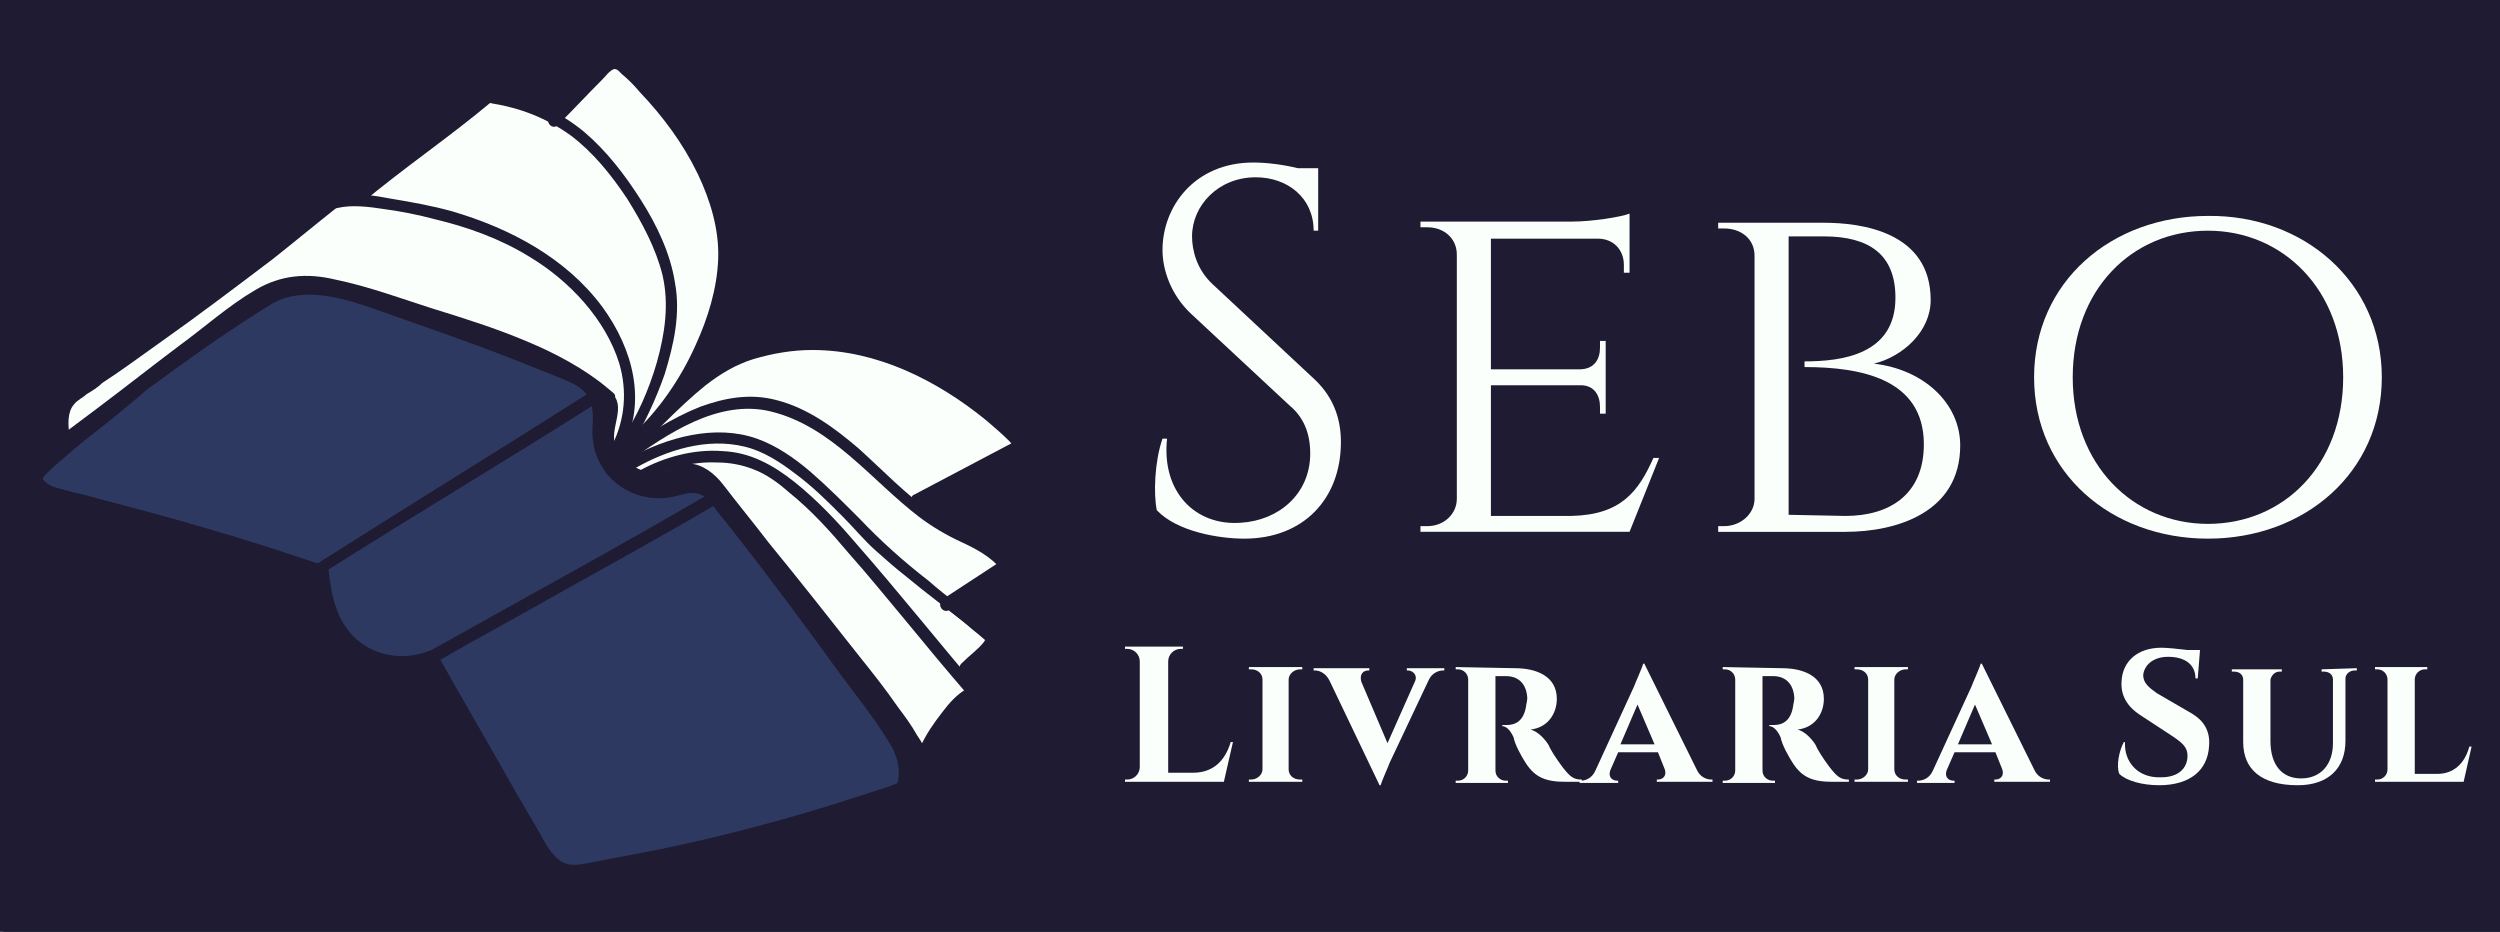
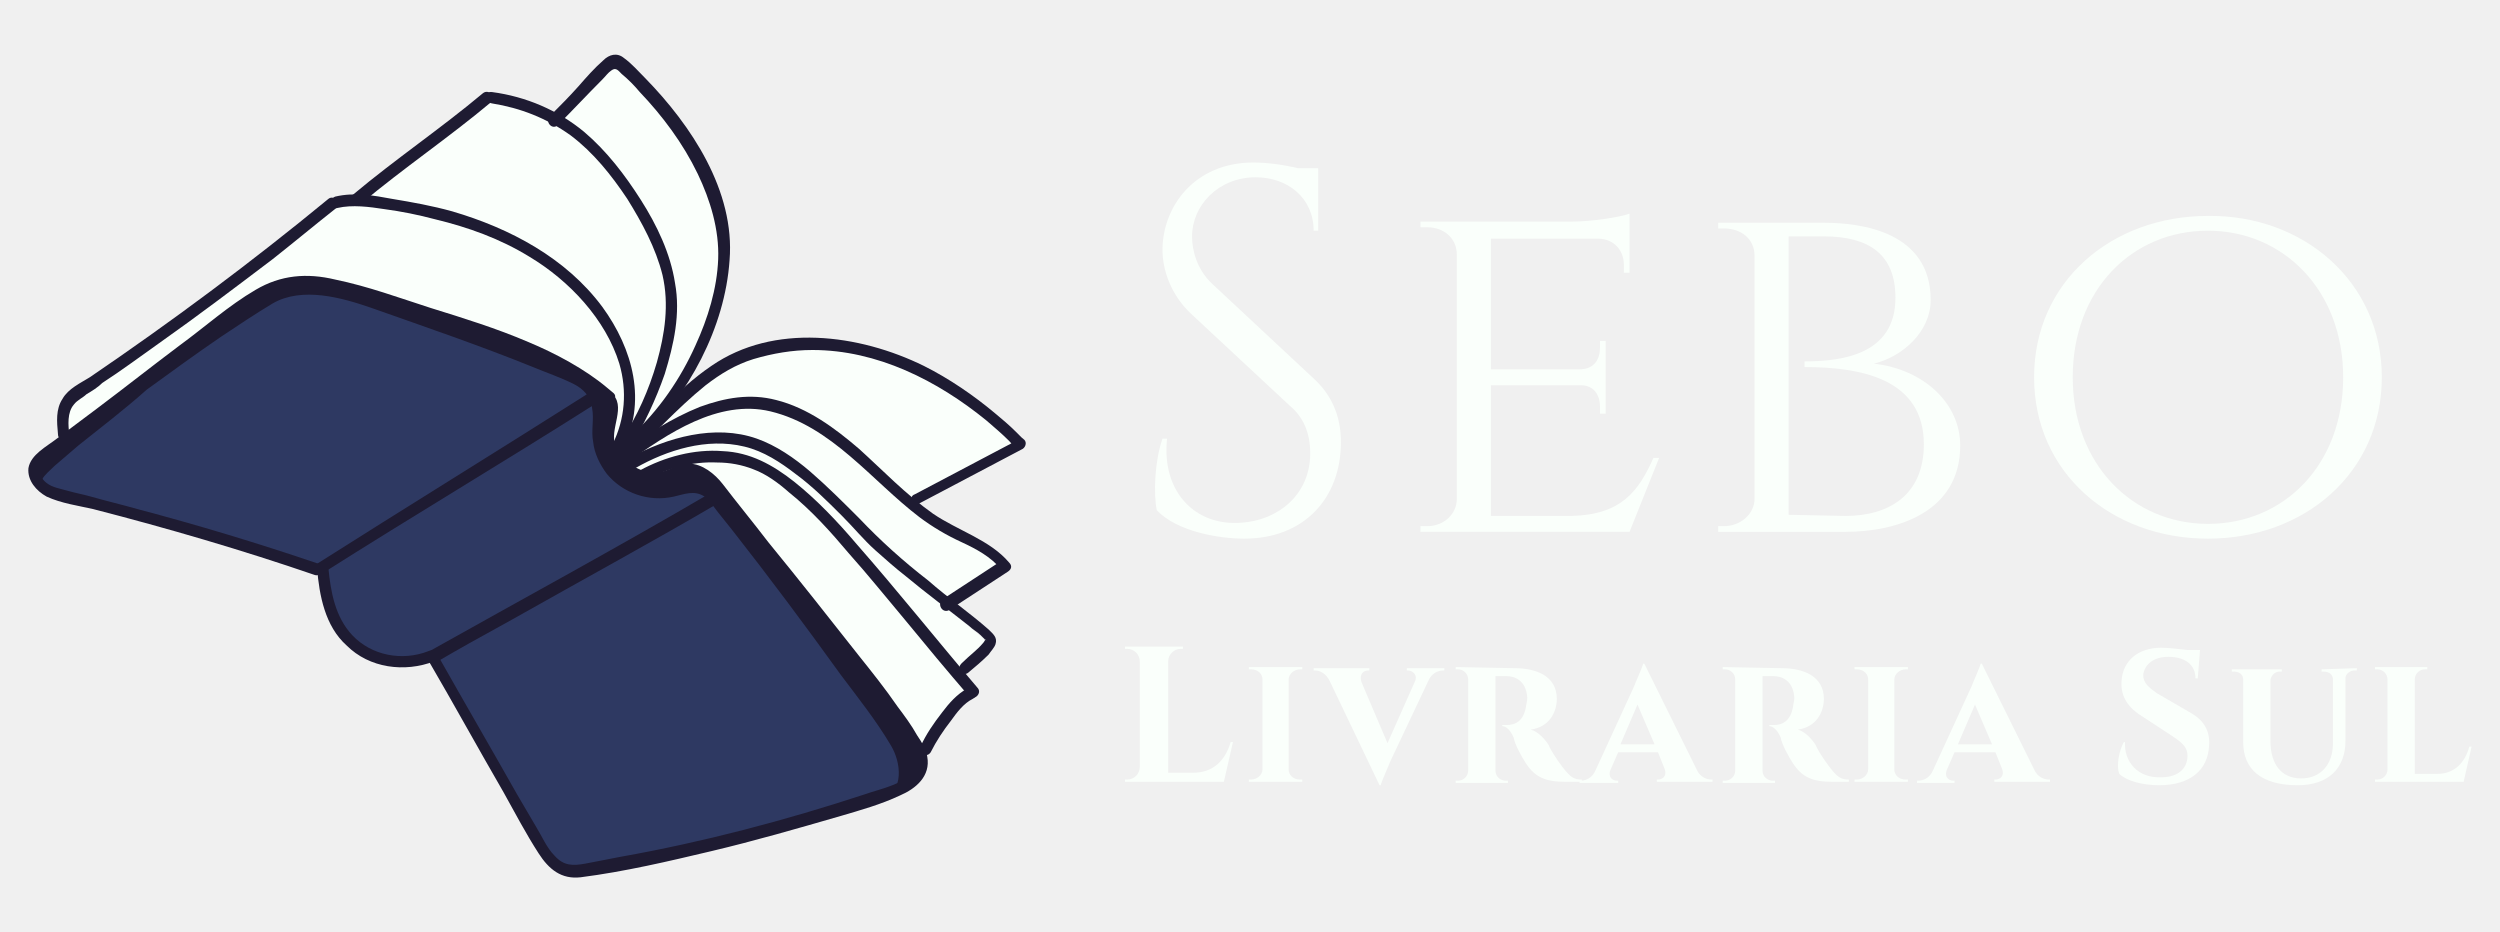
<svg xmlns="http://www.w3.org/2000/svg" width="220" height="82" viewBox="0 0 220 82" fill="none">
  <g clip-path="url(#clip0_526_51)">
-     <path d="M220.001 0H0.301V82H220.001V0Z" fill="#1E1B32" stroke="#1E1B32" stroke-width="2" stroke-miterlimit="10" />
+     <path d="M220.001 0H0.301V82H220.001V0Z" fill="none" stroke="none" stroke-width="2" stroke-miterlimit="10" />
    <path d="M115.7 33.401C117.5 35.101 118 37.101 118 38.901C118 43.901 114.7 47.401 109.5 47.401C107.3 47.401 103.6 46.801 101.8 44.901C101.5 43.501 101.6 40.601 102.3 38.601H102.7C102.2 43.301 105.2 46.301 109.2 46.001C112.5 45.801 115.3 43.501 115.3 39.901C115.3 38.101 114.7 36.701 113.5 35.701L104.8 27.601C103 25.901 102.3 23.701 102.3 22.001C102.3 18.201 105.1 14.301 110.3 14.301C111.5 14.301 113 14.501 114.2 14.801H116V15.301V20.301H115.6C115.6 17.401 113.3 15.601 110.5 15.601C107.2 15.601 104.9 18.101 104.9 20.801C104.9 22.001 105.3 23.701 106.7 25.001L115.7 33.401Z" fill="#FAFFFB" />
    <path d="M143.4 46.801H125V46.301H125.6C127.1 46.301 128.2 45.201 128.2 43.901V22.401C128.2 21.001 127.1 20.001 125.6 20.001H125V19.501H138.3C140.1 19.501 142.6 19.101 143.4 18.801V24.001H142.9V23.301C142.9 22.001 142 21.001 140.6 21.001H131.2V32.501H139C140.3 32.501 140.8 31.601 140.8 30.601V30.001H141.3V36.401H140.8V35.801C140.8 34.801 140.3 33.901 139.1 33.901H131.2V45.401H138.3C142.7 45.301 144.2 43.201 145.5 40.301H146L143.4 46.801Z" fill="#FAFFFB" />
    <path d="M160.499 19.602C163.799 19.602 169.899 20.402 169.899 26.402C169.899 29.202 167.399 31.402 164.899 32.002C169.299 32.502 172.499 35.502 172.499 39.202C172.499 45.102 166.899 46.802 162.399 46.802H151.199V46.302H151.699C153.199 46.302 154.399 45.202 154.399 43.902V22.502C154.399 21.002 153.199 20.102 151.699 20.102H151.199V19.602H160.499ZM162.399 45.402C166.299 45.402 169.299 43.502 169.299 39.102C169.299 33.302 163.699 32.302 158.799 32.302V31.802C162.099 31.802 166.799 31.202 166.799 26.202C166.799 22.402 164.499 20.802 160.499 20.802H157.399V45.302L162.399 45.402Z" fill="#FAFFFB" />
    <path d="M209.6 33.201C209.6 41.601 202.8 47.401 194.3 47.401C185.8 47.401 179 41.601 179 33.201C179 24.801 185.8 19.001 194.3 19.001C202.7 18.901 209.6 24.801 209.6 33.201ZM206.2 33.201C206.2 25.501 200.9 20.301 194.3 20.301C187.6 20.301 182.4 25.501 182.4 33.201C182.4 40.901 187.7 46.101 194.3 46.101C201 46.101 206.2 40.901 206.2 33.201Z" fill="#FAFFFB" />
    <path d="M107.7 68.8H99V68.6H99.2C99.8 68.6 100.3 68.1 100.3 67.5V58.2C100.3 57.6 99.8 57.1 99.2 57.1H99V56.9H104.1V57.1H103.9C103.3 57.1 102.8 57.6 102.8 58.2V68H105C106.7 68 107.8 67 108.3 65.3H108.5L107.7 68.8Z" fill="#FAFFFB" />
    <path d="M109.9 68.801V68.601H110.1C110.6 68.601 111.1 68.201 111.1 67.701V59.801C111.1 59.301 110.7 58.901 110.1 58.901H109.9V58.701H114.6V58.901H114.4C113.9 58.901 113.4 59.301 113.4 59.801V67.701C113.4 68.201 113.8 68.601 114.4 68.601H114.6V68.801H109.9Z" fill="#FAFFFB" />
    <path d="M127.1 58.801V59.001H127C126.6 59.001 126 59.201 125.7 59.901L122.3 67.101C122.2 67.401 121.6 68.701 121.5 69.101H121.4L117 59.901C116.7 59.301 116.2 59.001 115.7 59.001H115.6V58.801H120.5V59.001H120.4C120 59.001 119.6 59.301 119.8 60.001L122.1 65.401L124.5 60.001C124.8 59.401 124.3 59.001 123.9 59.001H123.8V58.801H127.1Z" fill="#FAFFFB" />
    <path d="M133.3 58.801C135.2 58.801 137 59.501 137 61.501C137 62.701 136.3 64.001 134.7 64.201C135.4 64.401 136 65.101 136.3 65.601C136.4 65.901 136.9 66.701 137.5 67.501C138.2 68.401 138.5 68.601 139.2 68.601V68.801H137.8C136 68.801 135.1 68.401 134.3 67.201C133.9 66.601 133.3 65.501 133.2 64.901C132.9 64.201 132.5 63.901 132.2 63.901V63.801H132.6C133.3 63.801 134.1 63.501 134.3 62.101C134.3 62.001 134.4 61.701 134.4 61.401C134.3 59.801 133.2 59.501 132.6 59.501C132.2 59.501 131.8 59.501 131.6 59.501V67.801C131.6 68.401 132.1 68.701 132.5 68.701H132.7V68.901H128.1V68.701H128.3C128.8 68.701 129.2 68.301 129.2 67.801V59.801C129.2 59.301 128.8 58.901 128.3 58.901H128.1V58.701L133.3 58.801Z" fill="#FAFFFB" />
    <path d="M149.3 67.7C149.6 68.4 150.2 68.6 150.6 68.6H150.7V68.8H145.8V68.6H145.9C146.3 68.6 146.7 68.3 146.5 67.7L145.9 66.2H142.4L141.7 67.8C141.5 68.4 141.9 68.7 142.3 68.7H142.4V68.9H139V68.7H139.1C139.5 68.7 140.1 68.5 140.4 67.8L143.8 60.4C143.9 60.1 144.5 58.8 144.6 58.4H144.7L149.3 67.7ZM145.6 65.5L144.1 62L142.6 65.5H145.6Z" fill="#FAFFFB" />
    <path d="M156.8 58.801C158.7 58.801 160.5 59.501 160.5 61.501C160.5 62.701 159.8 64.001 158.2 64.201C158.9 64.401 159.5 65.101 159.8 65.601C159.9 65.901 160.4 66.701 161 67.501C161.7 68.401 162 68.601 162.7 68.601V68.801H161.3C159.5 68.801 158.6 68.401 157.8 67.201C157.4 66.601 156.8 65.501 156.7 64.901C156.4 64.201 156 63.901 155.7 63.901V63.801H156.1C156.8 63.801 157.6 63.501 157.8 62.101C157.8 62.001 157.9 61.701 157.9 61.401C157.8 59.801 156.7 59.501 156.1 59.501C155.7 59.501 155.3 59.501 155.1 59.501V67.801C155.1 68.401 155.6 68.701 156 68.701H156.2V68.901H151.6V68.701H151.8C152.3 68.701 152.7 68.301 152.7 67.801V59.801C152.7 59.301 152.3 58.901 151.8 58.901H151.6V58.701L156.8 58.801Z" fill="#FAFFFB" />
    <path d="M163.199 68.801V68.601H163.399C163.899 68.601 164.399 68.201 164.399 67.701V59.801C164.399 59.301 163.999 58.901 163.399 58.901H163.199V58.701H167.899V58.901H167.699C167.199 58.901 166.699 59.301 166.699 59.801V67.701C166.699 68.201 167.099 68.601 167.699 68.601H167.899V68.801H163.199Z" fill="#FAFFFB" />
    <path d="M178.999 67.7C179.299 68.4 179.899 68.6 180.299 68.6H180.399V68.8H175.499V68.6H175.599C175.999 68.6 176.399 68.3 176.199 67.7L175.599 66.2H171.999L171.299 67.8C171.099 68.4 171.499 68.7 171.899 68.7H171.999V68.9H168.699V68.7H168.799C169.199 68.7 169.799 68.5 170.099 67.8L173.499 60.4C173.599 60.1 174.199 58.8 174.299 58.4H174.399L178.999 67.7ZM175.299 65.5L173.799 62L172.299 65.5H175.299Z" fill="#FAFFFB" />
    <path d="M192.901 62.8C193.901 63.4 194.501 64.3 194.401 65.6C194.301 67.8 192.701 69.1 190.001 69.1C188.501 69.1 187.101 68.7 186.501 68.1C186.201 67.4 186.501 66 186.901 65.3H187.001C186.901 67 188.101 68.5 190.201 68.4C191.701 68.4 192.501 67.6 192.501 66.5C192.501 65.8 192.101 65.4 191.201 64.8L188.301 62.9C187.101 62.1 186.601 61.1 186.701 59.9C186.801 58.2 188.101 57 190.201 57C190.701 57 191.701 57.1 192.501 57.2H193.601L193.401 59.7H193.201C193.201 58.5 192.301 57.8 190.801 57.8C189.501 57.8 188.701 58.5 188.601 59.4C188.601 60.1 189.101 60.5 189.801 61L192.901 62.8Z" fill="#FAFFFB" />
    <path d="M207.4 58.801V59.001H207.2C206.8 59.001 206.4 59.301 206.4 59.701V65.201C206.4 67.601 204.9 69.101 202.2 69.101C199 69.101 197.4 67.701 197.4 65.301V59.801C197.4 59.401 197.1 59.101 196.6 59.101H196.4V58.901H200.8V59.101H200.6C200.2 59.101 199.9 59.401 199.8 59.801V65.201C199.8 67.301 200.8 68.501 202.5 68.501C204.2 68.501 205.3 67.301 205.3 65.401V59.801C205.3 59.401 205 59.101 204.5 59.101H204.3V58.901L207.4 58.801Z" fill="#FAFFFB" />
    <path d="M216.8 68.801H209V68.601H209.2C209.7 68.601 210.1 68.201 210.1 67.701V59.801C210.1 59.301 209.7 58.901 209.2 58.901H209V58.701H213.6V58.901H213.4C212.9 58.901 212.5 59.301 212.5 59.801V68.101H214.5C215.9 68.101 216.9 67.201 217.3 65.701H217.5L216.8 68.801Z" fill="#FAFFFB" />
    <path d="M49.101 10.299C50.601 8.799 52.101 7.299 53.601 5.699C53.801 5.599 54.201 5.399 54.801 5.599C55.701 5.799 56.101 6.599 56.101 6.699C57.101 7.599 58.301 8.999 59.601 10.699C60.601 12.099 61.501 13.199 62.201 14.799C62.601 15.699 63.601 17.799 63.801 20.699C64.001 23.699 63.301 25.899 62.701 27.599C62.101 29.399 61.301 31.099 60.601 32.599C60.101 33.599 59.701 34.399 59.401 34.899C60.001 34.599 60.601 34.199 61.101 33.899C62.401 32.799 63.701 31.999 64.601 31.599C65.501 31.199 66.901 30.499 68.801 30.199C70.201 29.999 71.301 29.999 72.101 30.099C73.501 30.199 74.601 30.399 75.601 30.599C76.801 30.799 77.701 31.099 78.401 31.299C80.601 32.199 82.301 33.199 83.601 33.999C84.801 34.699 86.301 35.699 88.001 37.299C88.701 37.899 89.201 38.499 89.601 38.999C86.501 40.699 83.301 42.499 80.201 44.199C80.401 44.599 80.701 45.099 81.201 45.499C82.101 46.299 83.101 46.599 83.501 46.699C84.201 47.099 85.001 47.599 85.701 48.099C86.601 48.699 87.501 49.199 88.301 49.799C86.601 50.999 84.801 52.199 83.101 53.399C84.001 54.099 84.901 54.799 85.701 55.499C86.101 55.799 86.401 56.099 86.801 56.399C86.701 56.699 86.501 56.999 86.401 57.399C85.701 57.999 85.001 58.499 84.401 59.099C84.701 59.599 85.001 60.099 85.301 60.599C85.001 60.899 84.701 61.299 84.301 61.599C83.701 62.499 83.101 63.399 82.501 64.199C82.001 64.899 81.501 65.699 80.901 66.399C80.401 65.399 79.901 64.399 79.401 63.399C78.501 62.099 77.501 60.799 76.501 59.499C75.301 57.999 74.101 56.599 73.001 55.299C71.701 53.599 70.301 51.899 69.001 50.199C67.501 47.699 65.501 44.999 62.801 42.499C62.401 42.099 62.001 41.799 61.701 41.499C61.101 41.499 60.501 41.499 59.801 41.499C59.501 41.699 58.801 42.099 57.901 42.099C56.901 42.199 56.201 41.899 55.801 41.699C55.201 41.399 54.401 41.099 54.001 40.399C53.601 39.699 53.601 39.099 53.701 38.299C53.701 37.299 54.001 36.499 54.201 35.999C53.901 35.499 53.601 34.899 53.301 34.399C51.501 33.399 49.801 32.299 48.001 31.299C44.501 29.999 41.001 28.699 37.501 27.399C34.801 26.699 32.101 25.999 29.401 25.199C28.501 25.099 27.501 24.999 26.601 24.799C25.601 25.099 24.601 25.399 23.701 25.599C22.201 26.599 20.701 27.699 19.101 28.699C16.301 30.799 13.501 32.999 10.701 35.099C9.401 36.099 8.001 37.099 6.701 38.099C6.401 38.199 6.101 38.299 5.801 38.499C5.801 37.799 5.701 37.099 5.701 36.499C6.001 35.999 6.201 35.499 6.501 34.999C7.201 34.499 8.001 33.999 8.701 33.499C10.401 32.299 12.101 30.999 13.801 29.799C15.901 28.299 18.001 26.799 20.101 25.299C21.801 23.999 23.501 22.599 25.201 21.299C26.501 20.299 27.701 19.199 29.001 18.199C29.801 18.099 30.601 17.899 31.301 17.799C31.701 17.399 32.201 16.999 32.701 16.599C35.101 14.499 37.601 12.599 40.001 11.099C41.101 10.199 42.301 9.299 43.401 8.399C44.701 8.799 46.001 9.199 47.201 9.599C47.801 9.899 48.401 10.099 49.101 10.299Z" fill="#FAFFFB" />
    <path d="M3.8 42.799L3 41.399L3.7 40.299L10.5 34.999L22.7 25.799L24.9 24.999L28.7 24.699L37.4 27.299L48.6 31.499L53.7 34.699L53.9 35.699L53.6 38.899L54.2 40.399L55.7 41.599L57.8 42.199L59.8 41.699L61.4 41.499L63.1 42.599L65.8 45.999L79.2 62.699L81.2 66.099L81.3 67.899L80.3 69.199L78.4 69.899L62.2 61.499L41.4 45.099L33.1 37.199L6.1 43.599L3.8 42.799Z" fill="#1E1B32" />
    <path d="M4.901 43.3C12.401 45.3 19.901 47.5 27.501 50C27.801 50.1 28.101 50.2 28.401 50.3C28.401 51.1 28.501 52.3 29.001 53.8C29.301 54.6 29.901 56 31.301 57C32.801 58.1 34.301 58.2 34.901 58.2C35.901 58.3 36.701 58.1 37.201 57.9C37.601 57.9 37.901 57.9 38.301 57.9C39.501 60.1 40.601 62.2 41.901 64.5C44.001 68.3 46.101 71.9 48.301 75.3C48.801 75.7 49.401 76.1 49.901 76.5C50.501 76.5 51.101 76.4 51.801 76.4C54.501 76 56.801 75.8 58.301 75.4C69.001 72.5 73.501 71.7 77.301 70C77.901 69.8 78.201 69.4 78.501 69.2C78.601 68.6 78.701 67.9 78.901 67.3C78.601 66.7 78.301 66 78.001 65.4C72.601 58.3 67.301 51.2 62.001 44.1C61.601 44.1 61.001 44.1 60.201 44.1C58.901 44.2 58.601 44.4 57.701 44.4C56.601 44.4 55.801 44 55.501 43.8C54.301 43.2 53.701 42.3 53.201 41.8C52.601 41 51.801 39.8 51.801 38.3C51.801 37.4 52.101 36.8 51.801 35.8C51.701 35.3 51.401 34.9 51.301 34.6C44.701 31.8 37.701 29.3 30.501 27C29.901 26.8 29.401 26.6 28.801 26.5C27.801 26.6 26.701 26.7 25.701 26.9C25.101 27.1 24.301 27.4 23.501 27.8C22.601 28.2 21.901 28.7 21.401 29.2C16.601 31.9 11.501 35.4 6.601 39.9C5.801 40.7 5.001 41.4 4.201 42.2C4.201 42.3 4.101 42.5 4.201 42.8C4.301 43.1 4.601 43.3 4.901 43.3Z" fill="#2E3962" />
    <path d="M27.901 50C28.101 52.4 28.601 55.1 30.501 56.8C32.501 58.8 35.601 59.2 38.201 58.2C38.801 58 38.301 57 37.701 57.3C35.401 58.2 32.701 57.7 31.001 55.9C29.501 54.3 29.101 52.1 28.901 50C28.901 49.4 27.801 49.3 27.901 50Z" fill="#1E1B32" />
    <path d="M81.901 66.199C82.401 65.199 83.001 64.299 83.701 63.399C84.201 62.699 84.801 61.899 85.601 61.499C86.201 61.199 85.701 60.299 85.101 60.599C84.201 61.099 83.501 61.899 82.901 62.699C82.201 63.599 81.501 64.599 81.001 65.699C80.701 66.199 81.501 66.799 81.901 66.199Z" fill="#1E1B32" />
    <path d="M86 60.5C82.5 56.4 79 52 75.4 47.9C73.7 45.9 71.9 44 69.9 42.4C68 40.9 66 39.8 63.6 39.7C61.1 39.5 58.5 40.2 56.3 41.4C55.7 41.7 56.2 42.6 56.8 42.3C58.7 41.2 60.9 40.6 63.1 40.7C64.2 40.7 65.3 40.9 66.3 41.3C67.4 41.7 68.5 42.5 69.4 43.3C71.4 44.9 73.1 46.8 74.7 48.7C76.4 50.6 78 52.6 79.6 54.5C81.4 56.7 83.4 59.1 85.3 61.3C85.7 61.7 86.5 61 86 60.5Z" fill="#1E1B32" />
    <path d="M85.2 59.199C85.8 58.699 86.4 58.199 87 57.599C87.2 57.299 87.5 56.999 87.6 56.699C87.8 56.099 87.4 55.799 87 55.399C85.3 53.899 83.4 52.599 81.7 51.099C79.5 49.399 77.5 47.599 75.6 45.599C74.2 44.199 72.8 42.799 71.3 41.499C69.9 40.299 68.3 39.199 66.6 38.599C62.9 37.299 58.7 38.499 55.4 40.299C54.8 40.599 55.3 41.499 55.9 41.199C58.7 39.599 62.2 38.499 65.5 39.299C67.2 39.699 68.7 40.699 70 41.699C71.5 42.799 72.8 44.099 74.1 45.399C75.1 46.399 76 47.499 77 48.399C77.9 49.199 78.8 49.999 79.7 50.699C81.5 52.199 83.4 53.599 85.3 55.099C85.6 55.399 86 55.599 86.3 55.899L86.8 56.399C86.7 56.399 86.8 56.299 86.7 56.299C86.5 56.299 86.9 56.199 86.7 56.299C86.7 56.299 86.6 56.499 86.5 56.599C86 57.199 85.3 57.699 84.7 58.299C84 58.899 84.7 59.599 85.2 59.199Z" fill="#1E1B32" />
    <path d="M4.5 42.6V42.7C4.5 42.9 4.5 42.7 4.5 42.7C4.5 42.7 4.4 42.8 4.5 42.7C4.6 42.7 4.6 42.7 4.5 42.6C4.7 42.5 4.8 42.3 5 42.1C5.5 41.5 6.1 41 6.7 40.5C8.5 39 10.3 37.6 12.2 36.2C15.9 33.4 19.7 30.7 23.6 28.2C24 27.9 24.5 27.6 24.9 27.4C24.9 27.4 25.1 27.3 25 27.4C25.2 27.3 25.9 27.2 26.3 27.1C27.3 27 28.3 27.1 29.3 27.2C31.3 27.6 33.2 28.4 35.2 29.1C37.5 29.9 39.9 30.7 42.2 31.5C44.6 32.4 46.9 33.3 49.2 34.3C49.7 34.5 50.4 34.7 50.8 35.2C51.2 35.6 51.2 36.1 51.2 36.6C51.2 37.5 51.1 38.4 51.3 39.4C52.1 43.3 56.1 45.8 59.9 44.7C60.4 44.6 60.9 44.3 61.4 44.5C61.9 44.8 62.3 45.5 62.6 45.9C63.4 46.9 64.2 47.9 64.9 48.9C66.4 50.9 67.9 52.9 69.4 54.9C70.9 56.9 72.4 59 73.9 61C74.6 62 75.3 63 76 64C76.7 64.9 77.5 65.9 77.9 67C78.2 67.9 78.1 69.1 77.1 69.5C76.5 69.8 77 70.7 77.6 70.4C79.6 69.6 79.3 67.1 78.4 65.6C77.1 63.4 75.5 61.4 74 59.4C70.9 55.1 67.7 50.8 64.4 46.6C64 46.1 63.6 45.6 63.2 45.1C62.8 44.6 62.5 44.1 62 43.7C61.1 43.1 60.2 43.5 59.3 43.7C57.1 44.2 54.8 43.4 53.4 41.7C52.8 40.9 52.3 39.9 52.2 38.9C52 37.9 52.3 36.9 52.1 35.9C52 34.9 51.3 34.2 50.5 33.8C49.3 33.2 48.1 32.8 46.9 32.3C42.2 30.4 37.5 28.8 32.7 27.1C30.1 26.2 26.6 25.2 24 26.7C22.5 27.6 21 28.6 19.5 29.6C17.3 31.1 15.1 32.7 12.9 34.3C11 36 8.9 37.6 6.9 39.2C6.2 39.8 5.5 40.4 4.8 41C4.4 41.4 3.9 41.8 3.7 42.2C3.6 42.4 3.5 42.6 3.6 42.8C3.7 43.5 4.7 43.3 4.5 42.6Z" fill="#2E3962" />
    <path d="M80.901 44.3C83.901 42.7 87.001 41.1 90.001 39.5C90.301 39.3 90.401 38.8 90.001 38.6C90.201 38.7 90.001 38.6 89.901 38.5C89.701 38.3 89.601 38.2 89.401 38C88.801 37.4 88.201 36.9 87.601 36.4C85.701 34.8 83.501 33.3 81.301 32.2C75.601 29.4 68.101 28.4 62.601 32.2C59.501 34.3 57.101 37.3 54.301 39.8C53.801 40.2 54.501 41 55.001 40.6C57.401 38.4 59.501 36 62.101 33.9C63.401 32.9 64.701 32.1 66.301 31.6C68.001 31.1 69.701 30.8 71.501 30.8C77.201 30.8 82.501 33.5 86.801 37C87.501 37.6 88.201 38.2 88.801 38.8C89.001 39 89.301 39.4 89.601 39.6C89.601 39.3 89.601 39 89.601 38.7C86.601 40.3 83.501 41.9 80.501 43.5C79.901 43.7 80.301 44.6 80.901 44.3Z" fill="#1E1B32" />
    <path d="M6.101 38.3C6.001 37.4 5.901 36.3 6.501 35.6C6.801 35.2 7.301 35 7.601 34.7C8.101 34.4 8.601 34.1 9.001 33.7C10.701 32.6 12.301 31.4 14.001 30.2C17.401 27.8 20.701 25.3 24.001 22.8C25.901 21.3 27.701 19.8 29.601 18.3C30.101 17.9 29.401 17.1 28.901 17.5C22.101 23.1 15.101 28.3 7.901 33.2C7.101 33.7 6.001 34.2 5.501 35.1C4.901 36 5.001 37.1 5.101 38.2C5.101 38.9 6.101 39 6.101 38.3Z" fill="#1E1B32" />
    <path d="M42.5 8.201C38.8 11.301 34.8 14.001 31.1 17.101C30.6 17.501 31.3 18.301 31.8 17.901C35.5 14.801 39.5 12.101 43.2 9.001C43.7 8.501 43 7.801 42.5 8.201Z" fill="#1E1B32" />
    <path d="M56.3 38.8C60.6 34.8 63.8 28.8 64.201 22.9C64.701 16.8 60.8 11 56.8 6.9C56.2 6.3 55.6 5.6 54.901 5.1C54.3 4.6 53.6 4.8 53.1 5.3C52.3 6 51.6 6.8 50.901 7.6C50.1 8.5 49.3 9.3 48.401 10.2C47.901 10.7 48.6 11.5 49.1 11C50.401 9.7 51.7 8.3 53.001 7C53.3 6.7 53.501 6.4 53.8 6.2C54.2 5.9 54.401 6.2 54.7 6.5C55.3 7 55.8 7.5 56.3 8.1C58.3 10.2 60.1 12.6 61.401 15.3C62.501 17.6 63.3 20.2 63.2 22.8C63.1 25.4 62.3 28 61.2 30.4C59.901 33.3 58.001 36.1 55.6 38.3C55.1 38.5 55.8 39.3 56.3 38.8Z" fill="#1E1B32" />
    <path d="M38.001 58.499C41.101 56.699 41.301 56.599 45.101 54.499C51.301 50.999 57.901 47.399 63.001 44.399C63.601 44.099 63.101 43.099 62.501 43.399C54.301 48.199 46.001 52.699 37.801 57.299C37.201 57.599 38.001 58.499 38.001 58.499Z" fill="#1E1B32" />
    <path d="M28.302 50.501C36.502 45.3 44.102 40.8 52.301 35.6C52.901 35.2 52.401 34.2 51.801 34.6C43.602 39.8 35.801 44.6 27.602 49.8C27.002 50.2 27.401 50.401 28.002 50.1L28.302 50.501Z" fill="#1E1B32" />
    <path d="M54.701 39.7C57.001 35.4 55.701 30.7 53.001 27C49.801 22.7 44.901 20.1 39.801 18.6C38.001 18.1 36.301 17.8 34.501 17.5C32.901 17.2 31.201 16.9 29.501 17.3C28.901 17.5 29.101 18.5 29.701 18.3C31.001 18 32.501 18.2 33.801 18.4C35.301 18.6 36.801 18.9 38.301 19.3C41.201 20 44.001 21 46.601 22.6C50.101 24.7 53.301 28.1 54.501 32C55.201 34.4 55.001 36.9 53.901 39.1C53.501 39.7 54.401 40.3 54.701 39.7Z" fill="#1E1B32" />
    <path d="M55.5 39.301C56.7 37.301 57.7 35.201 58.5 32.901C59.3 30.301 59.9 27.601 59.4 24.901C59 22.301 57.8 19.801 56.4 17.601C55 15.401 53.4 13.301 51.4 11.601C49.1 9.701 46.3 8.501 43.3 8.101C42.6 8.001 42.6 9.001 43.3 9.101C45.8 9.501 48.1 10.401 50.2 11.901C52.2 13.401 53.8 15.401 55.2 17.501C56.5 19.601 57.7 21.801 58.3 24.201C58.9 26.801 58.5 29.401 57.8 31.901C57.1 34.301 56.1 36.601 54.7 38.701C54.3 39.301 55.1 39.901 55.5 39.301Z" fill="#1E1B32" />
    <path d="M83.5 53.701C85.2 52.601 87 51.401 88.7 50.301C89 50.101 89.1 49.801 88.8 49.501C87.1 47.501 84.3 46.701 82.1 45.201C79.7 43.501 77.7 41.401 75.6 39.501C73.5 37.701 71.1 35.901 68.3 35.201C66 34.601 63.8 35.001 61.6 35.801C59.1 36.801 56.8 38.301 54.5 39.901C54 40.301 54.7 41.101 55.2 40.701C58.7 38.201 63.2 35.101 67.8 36.201C73.2 37.501 76.7 42.301 80.9 45.501C82.1 46.401 83.3 47.101 84.6 47.701C85.9 48.301 87.2 49.001 88.1 50.101C88.1 49.801 88.2 49.601 88.2 49.301C86.5 50.401 84.7 51.601 83 52.701C82.4 53.101 82.9 54.001 83.5 53.701Z" fill="#1E1B32" />
    <path d="M37.801 58.3C39.901 61.9 42.101 65.9 44.301 69.7C45.301 71.5 46.301 73.4 47.401 75.1C48.301 76.5 49.401 77.4 51.101 77.2C55.001 76.7 58.801 75.8 62.601 74.9C66.401 74 70.201 72.9 74.001 71.8C75.701 71.3 77.501 70.8 79.201 70C80.601 69.4 81.901 68.3 81.601 66.6C81.501 65.9 81.101 65.3 80.701 64.7C80.201 63.8 79.601 63 79.001 62.2C77.901 60.6 76.701 59.1 75.501 57.6C72.901 54.3 70.301 51 67.601 47.7C66.301 46 64.901 44.3 63.601 42.6C62.901 41.7 61.801 40.8 60.601 40.8C59.601 40.8 58.801 41.5 57.801 41.6C56.401 41.7 54.701 40.6 54.201 39.3C53.501 37.8 55.301 35.7 53.701 34.5C53.201 34.1 52.701 34.9 53.201 35.3C53.601 35.6 53.301 36.4 53.201 36.8C53.001 37.6 52.901 38.4 53.101 39.2C53.701 41.3 56.401 43 58.601 42.5C59.301 42.3 60.101 41.8 60.901 41.8C62.401 42 63.301 43.6 64.101 44.6C66.601 47.7 69.001 50.8 71.501 53.9C73.901 56.9 76.301 59.8 78.501 63C79.001 63.8 79.601 64.5 80.001 65.3C80.401 66 80.901 66.8 80.501 67.6C79.801 69 77.501 69.4 76.101 69.9C69.101 72.2 61.901 74.1 54.601 75.4C53.601 75.6 52.501 75.8 51.501 76C50.401 76.2 49.601 76.2 48.801 75.3C48.101 74.6 47.701 73.6 47.201 72.8C46.601 71.8 46.101 70.9 45.501 69.9C43.301 66 40.801 61.7 38.601 57.8C38.401 57.3 37.501 57.7 37.801 58.3Z" fill="#1E1B32" />
    <path d="M53.401 34.1C51.501 32.501 48.901 31.101 46.501 30.101C43.701 28.901 40.801 28 37.901 27.101C35.101 26.201 32.401 25.201 29.501 24.601C27.001 24 24.701 24.201 22.501 25.5C20.101 26.901 18.001 28.8 15.801 30.401C13.401 32.2 11.001 34.1 8.601 35.901C7.401 36.8 6.201 37.7 5.001 38.6C4.101 39.3 2.701 40.001 2.501 41.2C2.401 42.3 3.201 43.2 4.101 43.7C5.401 44.3 6.901 44.501 8.201 44.8C14.801 46.501 21.301 48.401 27.701 50.6C28.301 50.8 28.601 49.8 28.001 49.6C22.701 47.8 17.401 46.2 12.101 44.8C10.701 44.401 9.401 44.1 8.001 43.7C7.301 43.501 6.701 43.401 6.001 43.2C5.301 43.001 4.601 42.901 4.101 42.501C3.701 42.2 3.301 41.6 3.601 41.1C3.801 40.501 4.701 40.1 5.201 39.7C6.301 38.8 7.401 38.001 8.601 37.1C12.901 33.8 17.201 30.401 21.601 27.201C22.601 26.5 23.601 25.8 24.701 25.5C25.801 25.101 27.001 25.101 28.201 25.3C29.401 25.5 30.701 25.901 31.901 26.201C33.301 26.601 34.601 27 36.001 27.5C39.001 28.5 42.001 29.5 44.901 30.601C47.601 31.601 51.601 33.2 53.101 35.1C53.501 35.6 54.501 35.1 54.001 34.6L53.401 34.1Z" fill="#1E1B32" />
  </g>
  <defs>
    <clipPath id="clip0_526_51">
      <rect width="220" height="82" fill="white" />
    </clipPath>
  </defs>
</svg>
